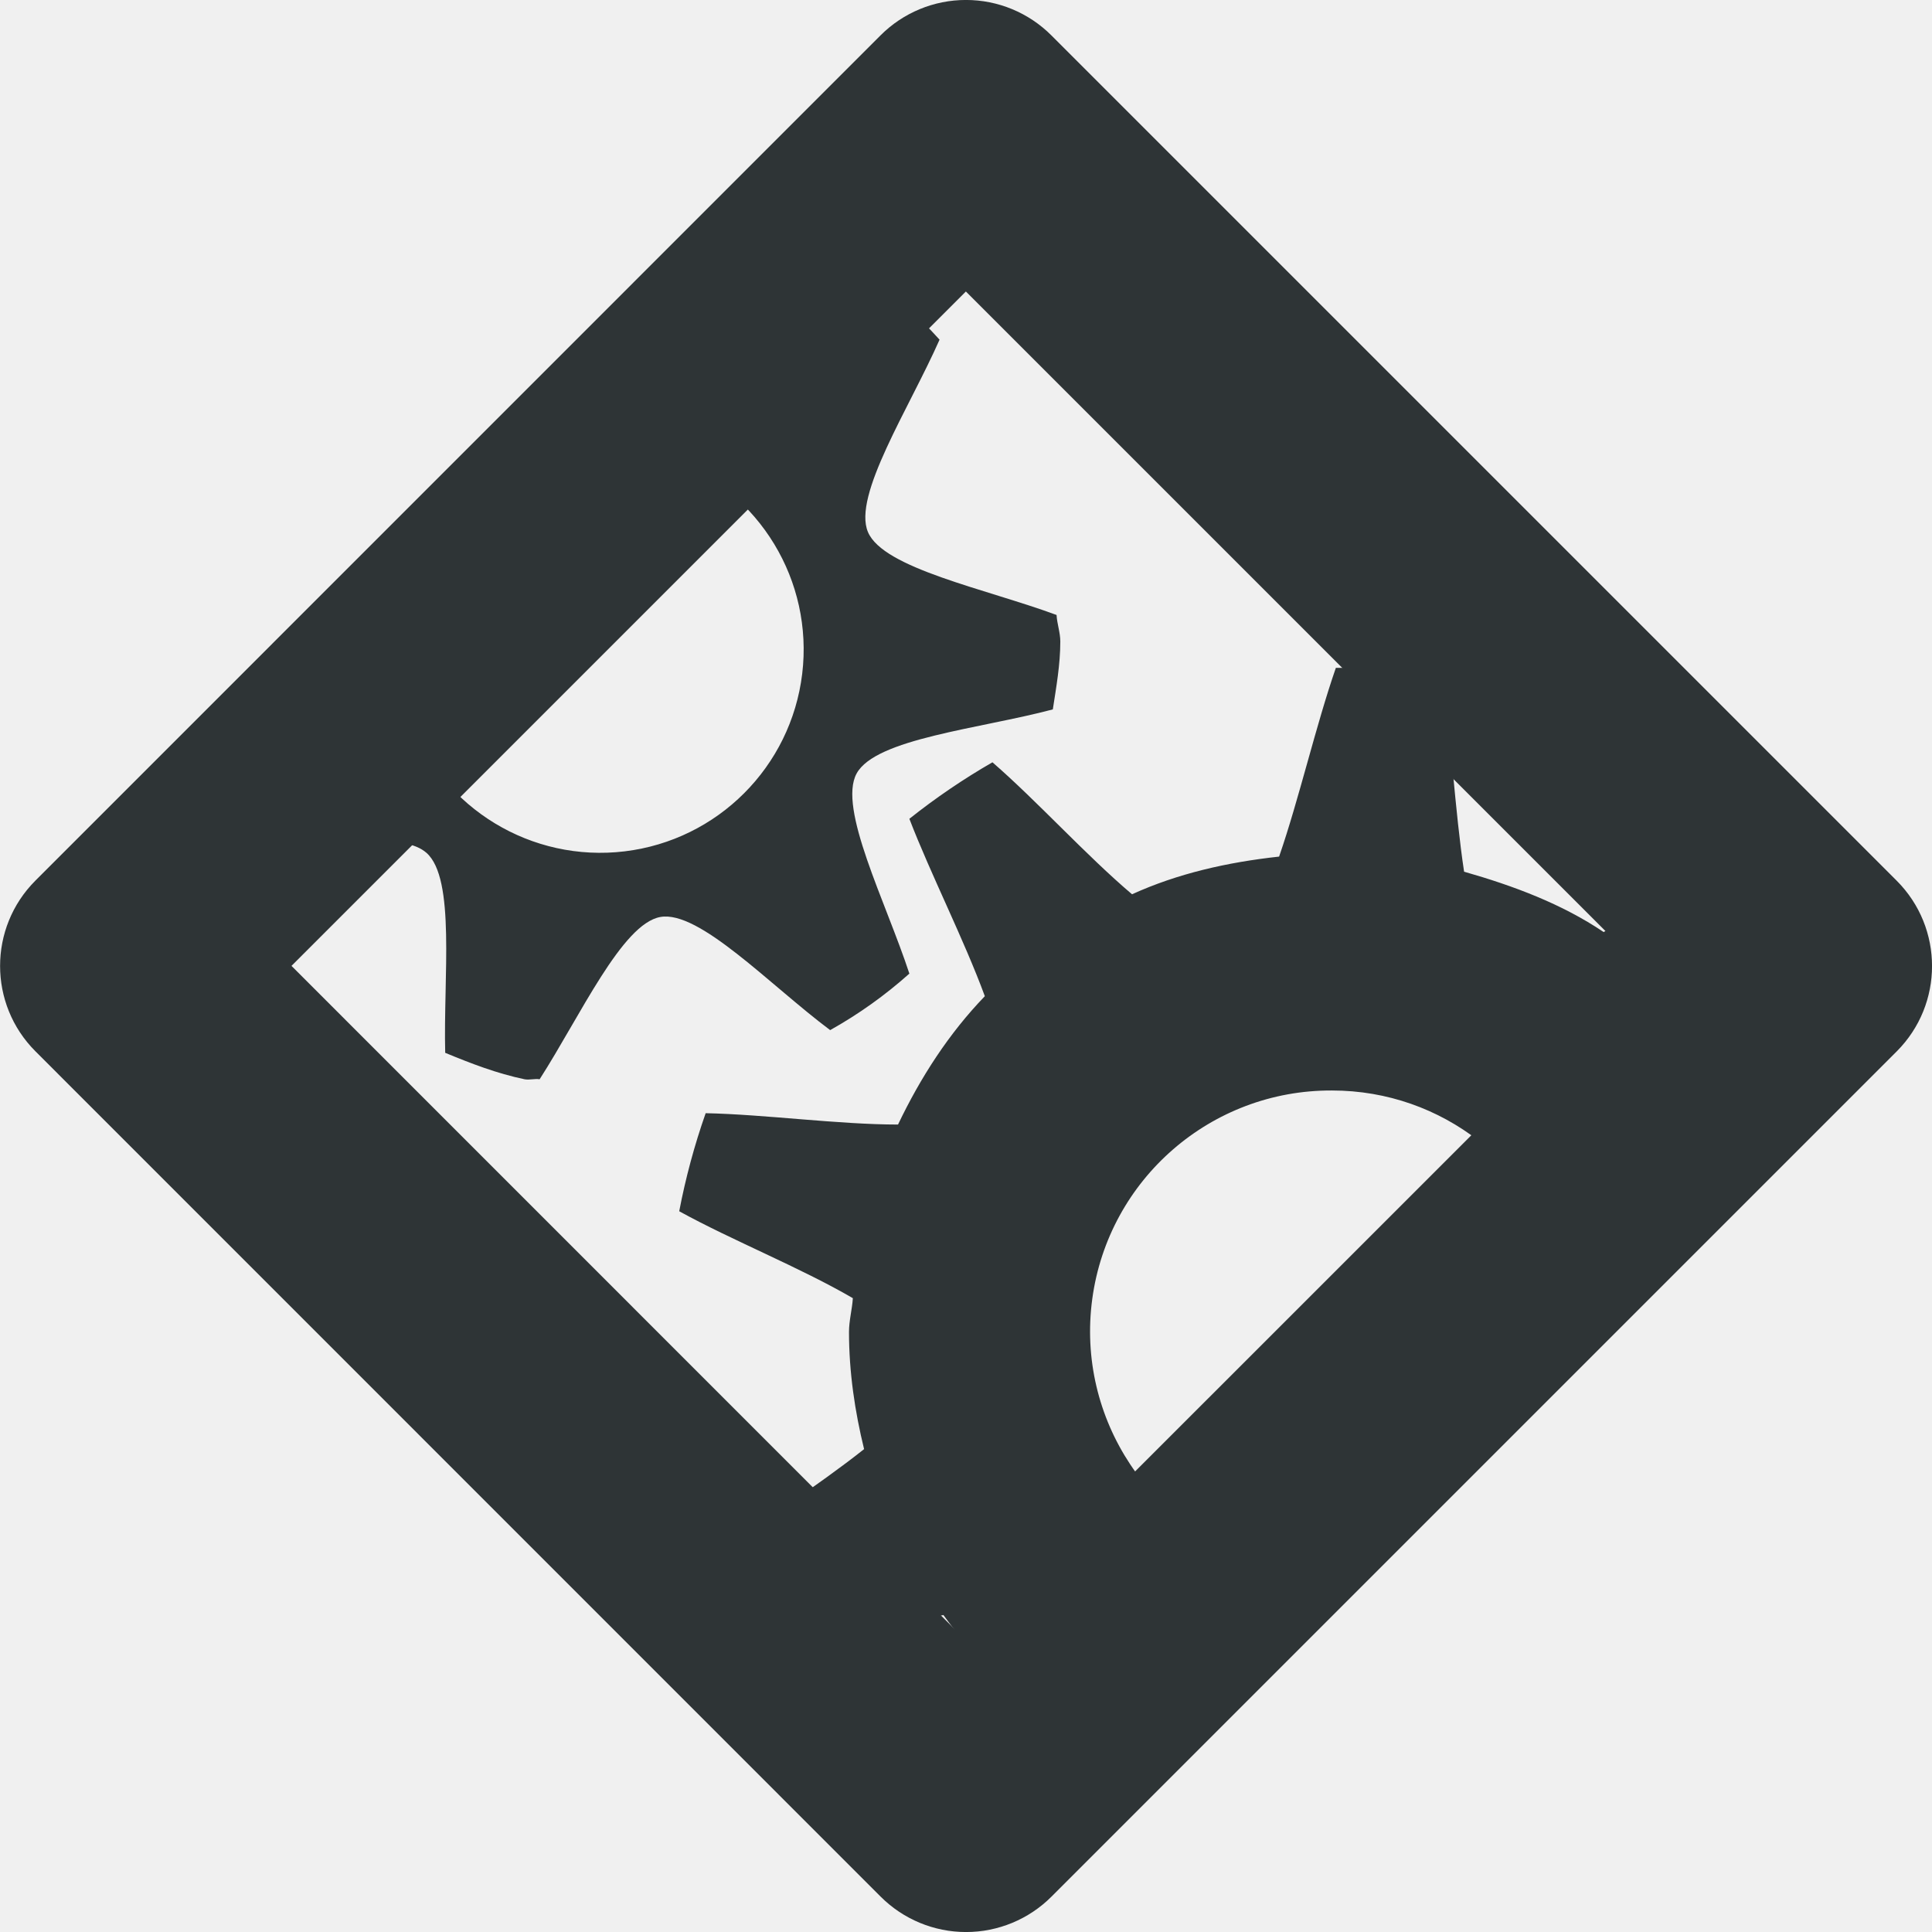
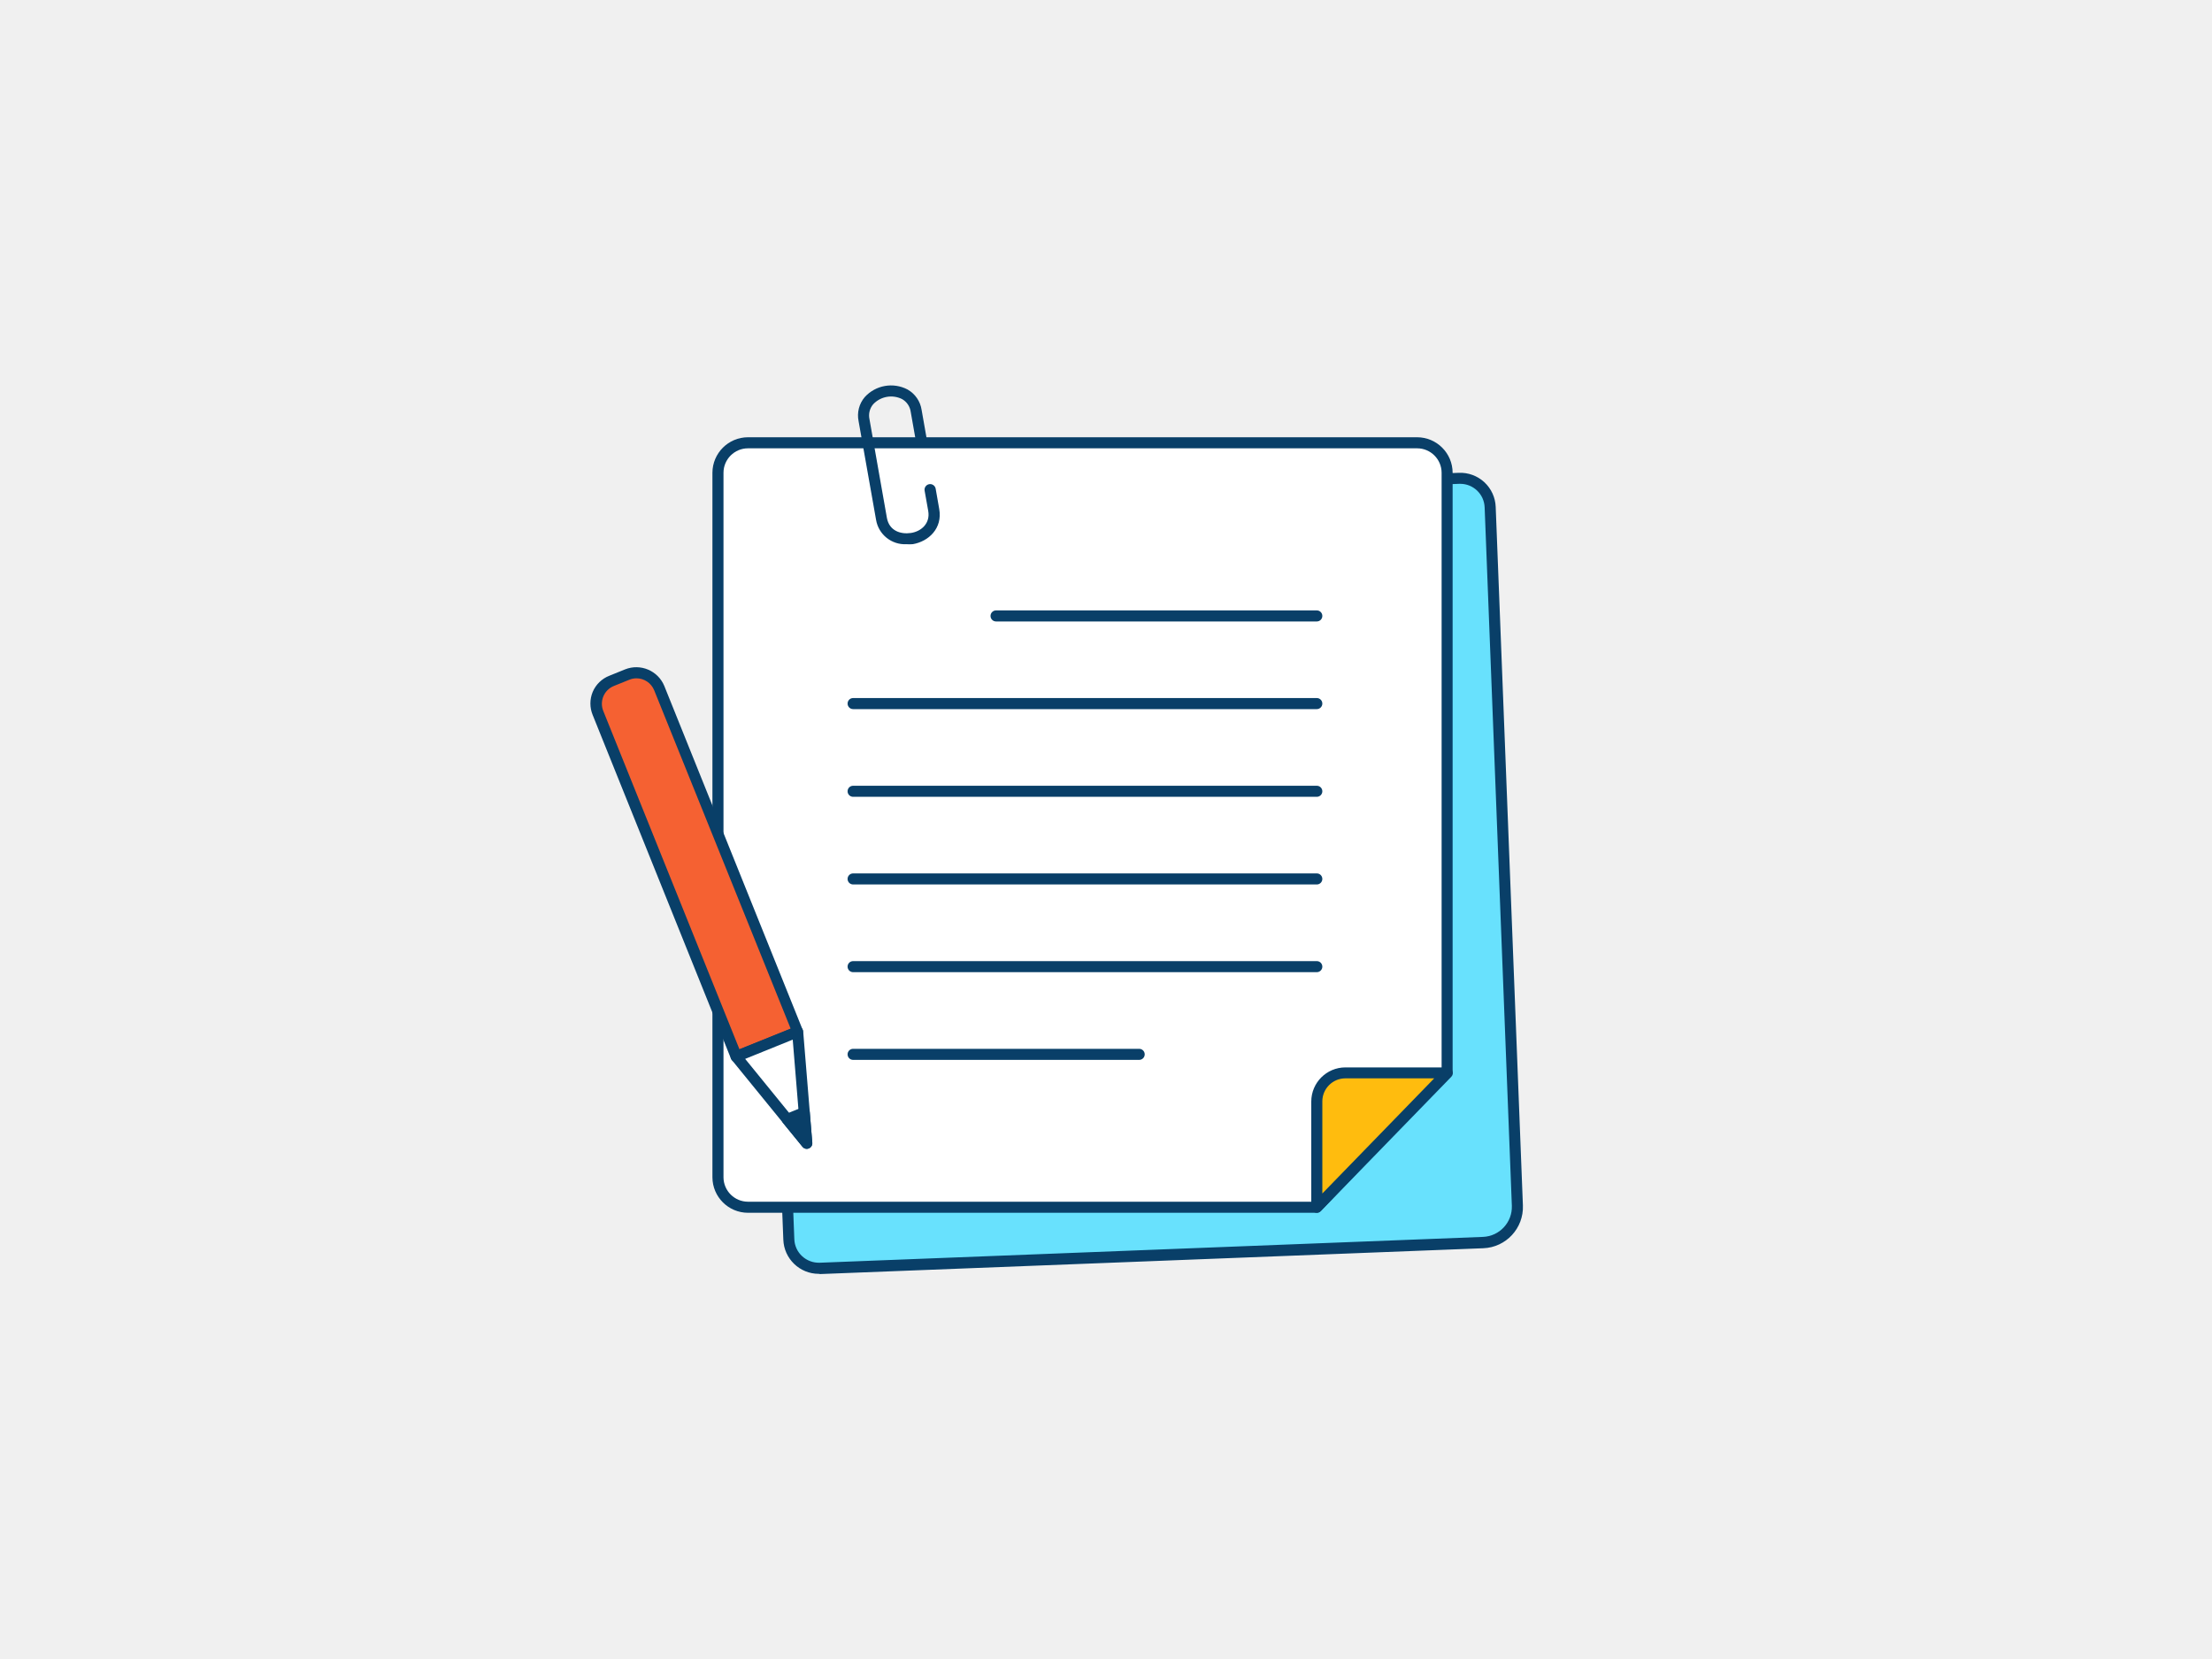
- <svg xmlns="http://www.w3.org/2000/svg" width="16" height="16">
-   <g color="#000" fill="#2e3436">
-     <path d="M7.188 2.281c-.094.056-.192.125-.29.19L5.566 3.803a1.684 1.684 0 11-2.17 2.17L2.332 7.037c.506-.069 1.017-.136 1.2.026.242.214.139 1.031.155 1.656.213.088.427.171.657.219.04.008.085-.007.125 0 .337-.525.683-1.288 1-1.344.322-.057.905.562 1.406.937a3.67 3.67 0 00.656-.468c-.195-.595-.594-1.369-.437-1.657.158-.29 1.019-.37 1.625-.531.028-.183.062-.371.062-.562 0-.075-.027-.146-.031-.22-.587-.217-1.435-.385-1.562-.687-.128-.302.34-1.021.593-1.593a3.722 3.722 0 00-.593-.532zm3.875 3.25c-.165.475-.305 1.086-.47 1.563-.43.047-.84.14-1.218.312-.38-.322-.787-.773-1.156-1.093a5.562 5.562 0 00-.688.468c.177.46.453 1.001.625 1.469-.298.309-.531.67-.719 1.063-.494 0-1.102-.084-1.593-.094a5.68 5.68 0 00-.219.812c.435.24 1.006.468 1.438.72-.006.093-.032.185-.032.28 0 .333.049.66.125.97-.382.304-.898.63-1.28.937.015.044.04.083.058.127l.613.613c.417-.1.868-.223 1.266-.303.248.343.532.626.875.875-.027.135-.068.283-.104.428.174-.063.34-.155.482-.297l1.432-1.432a1.994 1.994 0 01.533-3.918c.919 0 1.684.623 1.918 1.467l1.338-1.338c.06-.06.11-.124.156-.191-.035-.062-.06-.13-.1-.188.096-.152.205-.31.315-.47.017-.348-.1-.7-.37-.971l-.177-.176c-.28.192-.561.387-.83.555-.345-.233-.746-.383-1.156-.5-.077-.507-.107-1.132-.187-1.625a5.44 5.44 0 00-.875-.063zm-9.247.608c-.087.068-.173.138-.254.205l.014.035z" style="marker:none" overflow="visible" />
-     <path d="M8.707.293a1 1 0 00-1.415 0l-6.999 7a1 1 0 000 1.413l7 7.001a1 1 0 001.415 0l7-7a1 1 0 000-1.413zm-.708 2.121l5.587 5.587L8 13.586 2.414 7.999z" style="line-height:normal;font-variant-ligatures:normal;font-variant-position:normal;font-variant-caps:normal;font-variant-numeric:normal;font-variant-alternates:normal;font-feature-settings:normal;text-indent:0;text-align:start;text-decoration-line:none;text-decoration-style:solid;text-decoration-color:#000;text-transform:none;text-orientation:mixed;shape-padding:0;isolation:auto;mix-blend-mode:normal;marker:none" font-weight="400" font-family="sans-serif" overflow="visible" />
+ <svg xmlns="http://www.w3.org/2000/svg" viewBox="0 0 400 300">
+   <path d="m148.27 229.34a5.41 5.41 0 0 1 -5.62-5.21l-5-127.3a5.42 5.42 0 0 1 5.21-5.63l120.94-4.71a5.42 5.42 0 0 1 5.63 5.21l4.96 126.3a6.44 6.44 0 0 1 -6.19 6.68z" fill="#68e1fd" />
+   <path d="m148.06 230.35a6.41 6.41 0 0 1 -6.41-6.18l-5-127.3a6.43 6.43 0 0 1 6.17-6.67l120.98-4.7a6.41 6.41 0 0 1 6.67 6.16l4.92 126.34a7.45 7.45 0 0 1 -7.15 7.72l-119.93 4.67zm116-142.86h-.18l-120.94 4.71a4.43 4.43 0 0 0 -4.25 4.59l4.95 127.31a4.39 4.39 0 0 0 1.42 3.07 4.46 4.46 0 0 0 3.18 1.17l119.93-4.67a5.44 5.44 0 0 0 5.22-5.64l-4.92-126.29a4.42 4.42 0 0 0 -4.41-4.25z" fill="#093f68" />
+   <path d="m238.12 218.31h-102.86a5.42 5.42 0 0 1 -5.42-5.42v-127.4a5.41 5.41 0 0 1 5.42-5.42h121a5.42 5.42 0 0 1 5.42 5.42v108.05z" fill="#fff" />
+   <path d="m238.12 219.31h-102.86a6.44 6.44 0 0 1 -6.43-6.42v-127.4a6.44 6.44 0 0 1 6.43-6.42h121a6.43 6.43 0 0 1 6.42 6.42v108.05a1 1 0 0 1 -.28.69l-23.56 24.77a1 1 0 0 1 -.72.31zm-102.86-138.24a4.43 4.43 0 0 0 -4.43 4.42v127.4a4.44 4.44 0 0 0 4.43 4.42h102.43l23-24.17v-107.65a4.43 4.43 0 0 0 -4.42-4.42z" fill="#093f68" />
+   <path d="m238.12 218.31v-19.12a5.18 5.18 0 0 1 5.17-5.17h18.43z" fill="#ffbc0e" />
+   <g fill="#093f68">
+     <path d="m238.12 219.31a1.16 1.16 0 0 1 -.37-.07 1 1 0 0 1 -.63-.93v-19.12a6.18 6.18 0 0 1 6.17-6.17h18.43a1 1 0 0 1 .72 1.7l-23.6 24.28a1 1 0 0 1 -.72.31zm5.17-24.31a4.17 4.17 0 0 0 -4.17 4.17v16.65l20.23-20.82z" />
+     <path d="m238.12 112.38h-58a1 1 0 1 1 0-2h58a1 1 0 0 1 0 2z" />
+     <path d="m238.12 128.23h-83.85a1 1 0 0 1 0-2h83.85a1 1 0 0 1 0 2z" />
+     <path d="m238.12 144.09h-83.85a1 1 0 0 1 0-2h83.85a1 1 0 0 1 0 2z" />
+     <path d="m238.12 159.94h-83.85a1 1 0 0 1 0-2h83.85a1 1 0 0 1 0 2z" />
+     <path d="m238.12 175.8h-83.85a1 1 0 0 1 0-2h83.85a1 1 0 0 1 0 2z" />
+     <path d="m206 191.66h-51.73a1 1 0 0 1 0-2h51.73a1 1 0 0 1 0 2z" />
+     <path d="m163.9 98.41a5.29 5.29 0 0 1 -5.48-4.41l-3.16-17.84a5.11 5.11 0 0 1 1.12-4.36 6.43 6.43 0 0 1 7.73-1.37 5.12 5.12 0 0 1 2.55 3.71l.88 5a1 1 0 0 1 -.81 1.16 1 1 0 0 1 -1.16-.81l-.88-5a3.15 3.15 0 0 0 -1.56-2.32 4.45 4.45 0 0 0 -5.23.93 3.14 3.14 0 0 0 -.67 2.71l3.15 17.84c.42 2.34 2.48 3 4.33 2.73s3.55-1.71 3.14-4l-.65-3.65a1 1 0 0 1 2-.35l.64 3.65c.63 3.52-1.92 5.87-4.75 6.37a7.46 7.46 0 0 1 -1.19.01z" />
  </g>
+   <path d="m119.34 120h12a0 0 0 0 1 0 0v67a4.46 4.46 0 0 1 -4.46 4.46h-3.07a4.46 4.46 0 0 1 -4.46-4.46v-67a0 0 0 0 1 0 0z" fill="#f56132" transform="matrix(-.927706 .3733116 -.3733116 -.927706 299.74 253.31)" />
+   <path d="m133.11 192.05a.91.91 0 0 1 -.39-.08 1 1 0 0 1 -.54-.54l-25-62.13a5.46 5.46 0 0 1 0-4.18 5.39 5.39 0 0 1 3-2.92l2.84-1.15a5.48 5.48 0 0 1 7.11 3l25 62.12a1 1 0 0 1 -.55 1.3l-11.09 4.53a1 1 0 0 1 -.38.05zm-18-69.39a3.44 3.44 0 0 0 -1.29.25l-2.82 1.14a3.47 3.47 0 0 0 -1.91 4.51l24.63 61.19 9.26-3.73-24.68-61.19a3.47 3.47 0 0 0 -3.21-2.17z" fill="#093f68" />
+   <path d="m133.12 191.06 11.12-4.48 1.19 14.6.46 5.57-3.53-4.34z" fill="#fff" />
+   <path d="m145.89 207.75a1 1 0 0 1 -.77-.37l-12.78-15.69a1 1 0 0 1 .4-1.56l11.13-4.48a1 1 0 0 1 .89.08 1 1 0 0 1 .48.77l1.65 20.17a1 1 0 0 1 -.63 1 .94.94 0 0 1 -.37.08zm-11.14-16.27 9.88 12.14-1.28-15.62z" fill="#093f68" />
+   <path d="m142.36 202.41 3.07-1.23.46 5.57z" fill="#093f68" />
+   <path d="m145.89 207.75a1 1 0 0 1 -.77-.37l-3.54-4.33a1 1 0 0 1 -.19-.89 1 1 0 0 1 .6-.67l3.07-1.24a1 1 0 0 1 1.37.84l.46 5.58a1 1 0 0 1 -.63 1 .94.94 0 0 1 -.37.08zm-1.9-4.92.64.79-.08-1z" fill="#093f68" />
</svg>
